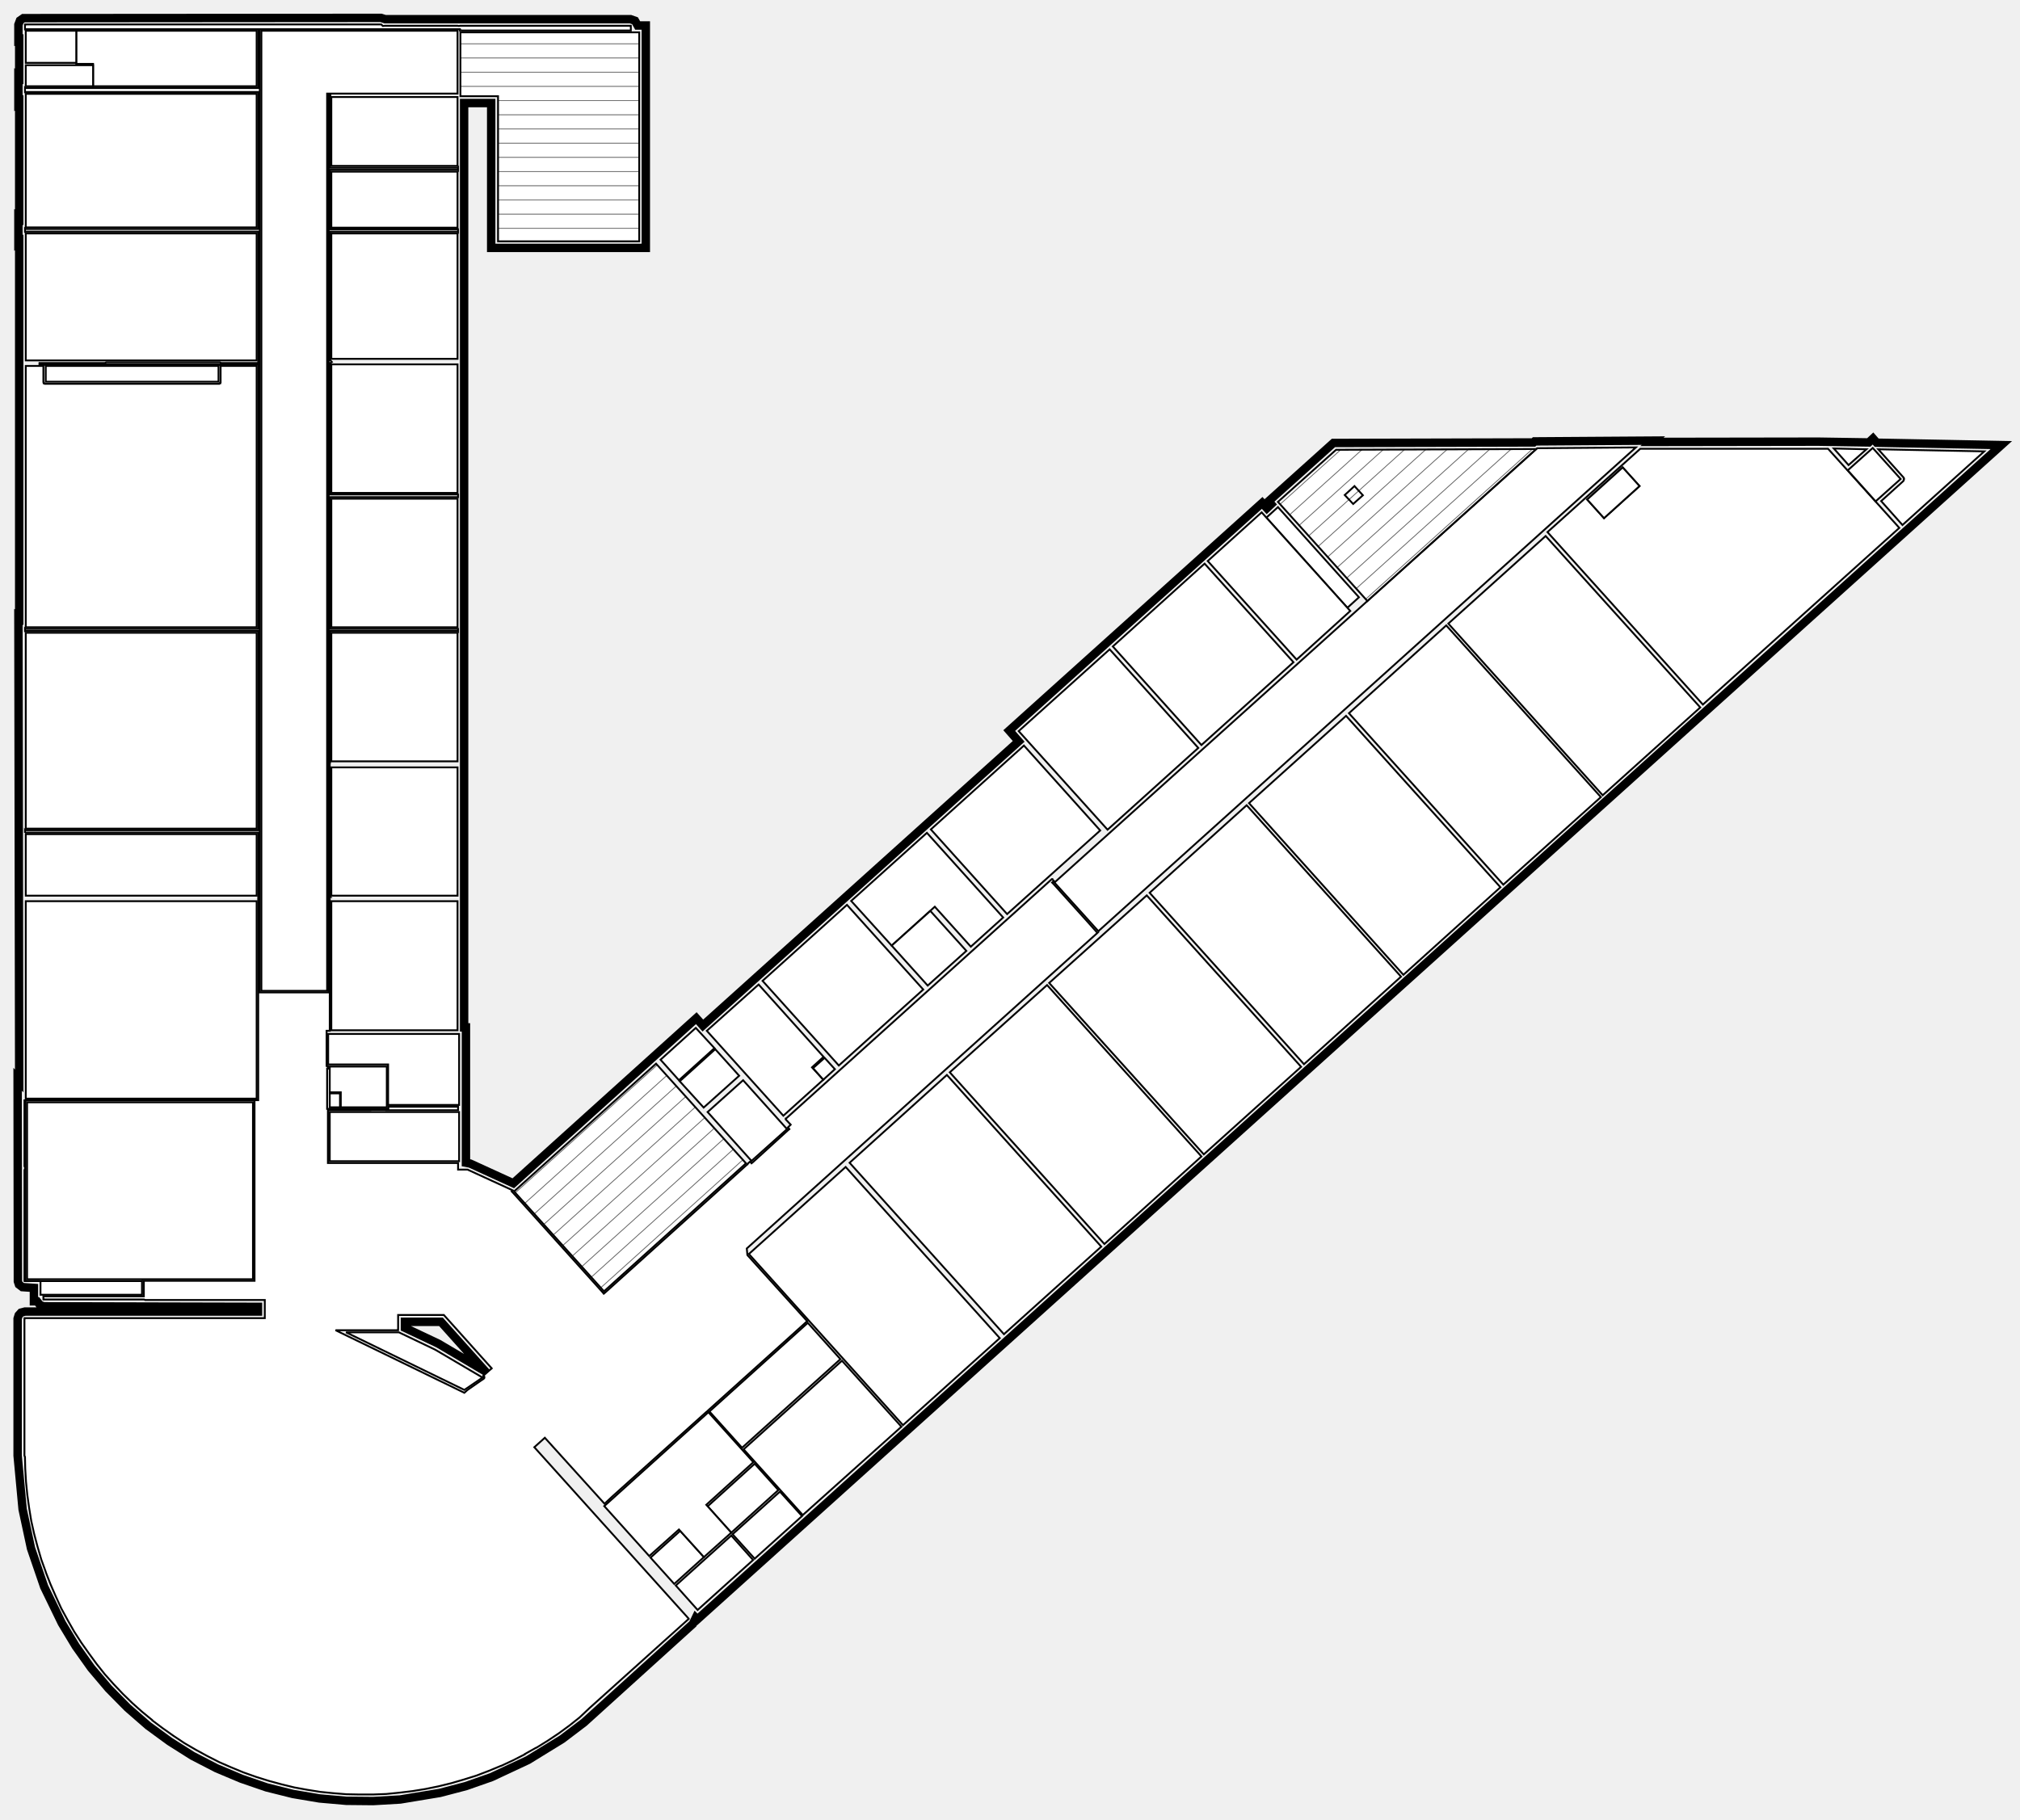
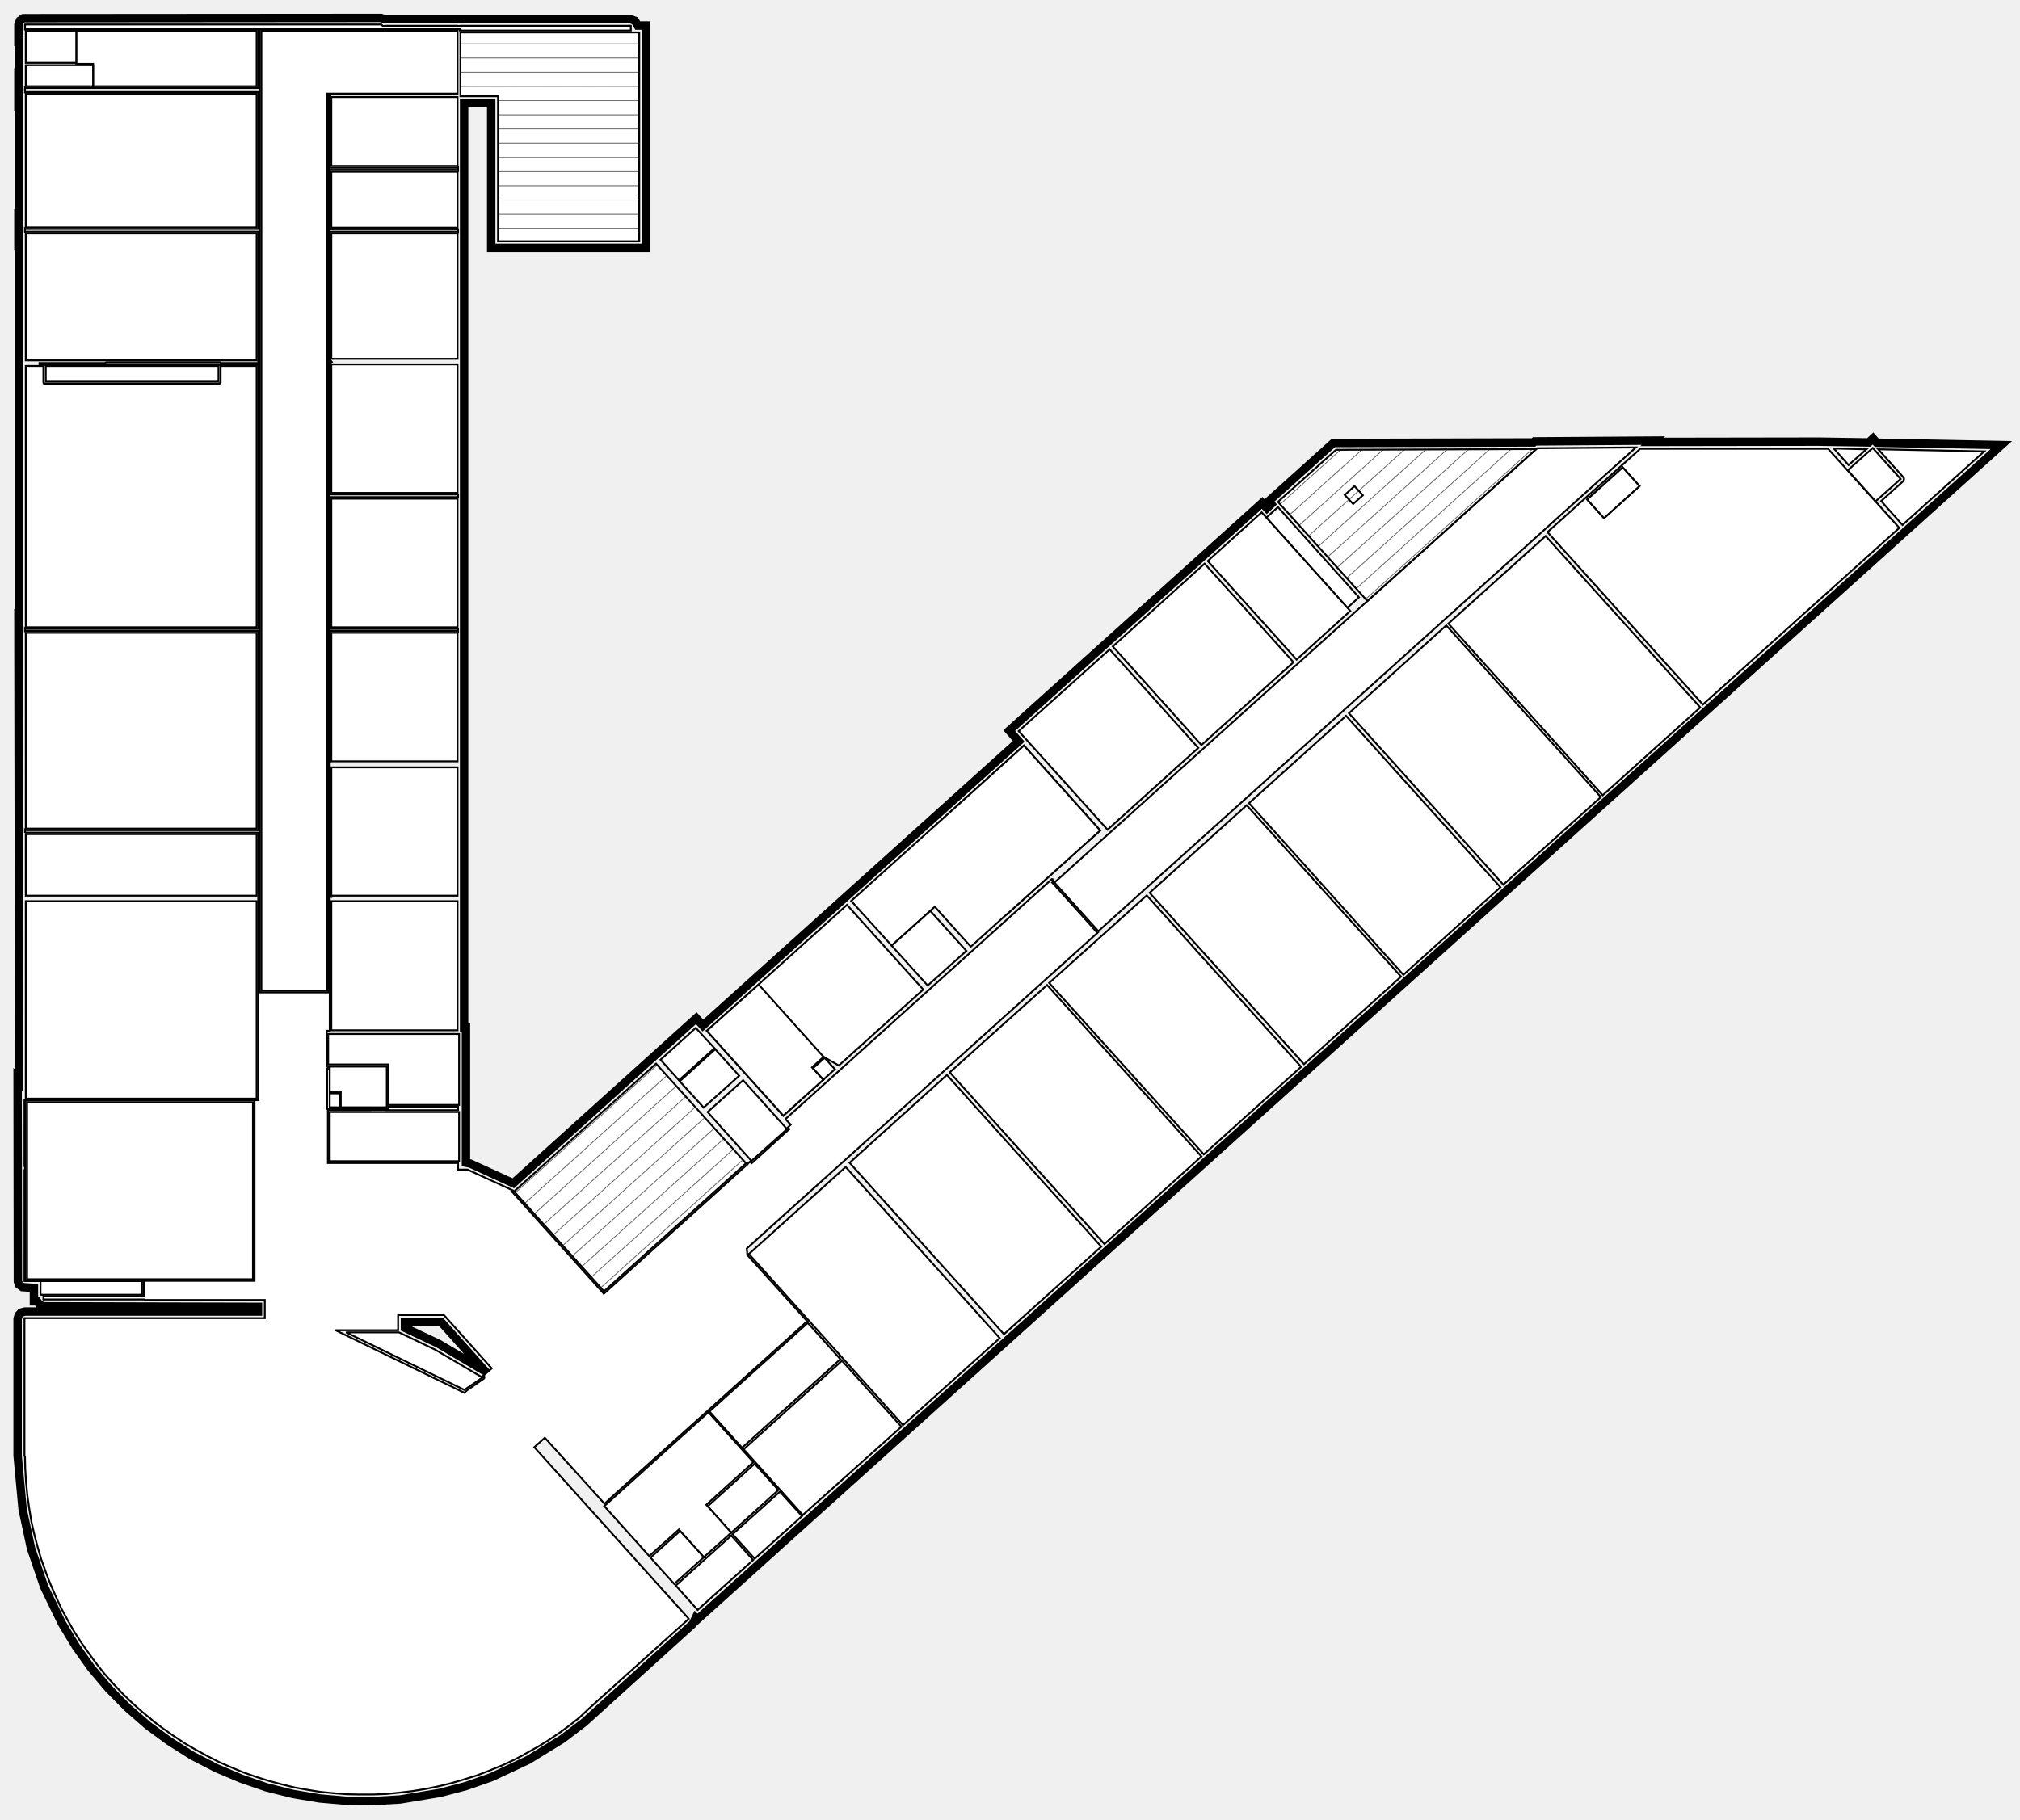
<svg xmlns="http://www.w3.org/2000/svg" viewBox="-9.4 -11.1 768.2 692.0" width="384.1mm" height="346.0mm">
  <style>.room{stroke:#000;stroke-width:.7}.out{fill:none;stroke:#000;stroke-width:3.2}.deco{fill:none;stroke:#000;stroke-width:.5}</style>
  <defs>
    <pattern id="t0" patternUnits="userSpaceOnUse" width="5.4" height="5.4">
      <path d="M0 0H5.4" stroke="#000" stroke-width=".35" />
    </pattern>
    <pattern id="t42" patternUnits="userSpaceOnUse" width="5.4" height="5.4" patternTransform="rotate(-42)">
      <path d="M0 0H5.4" stroke="#000" stroke-width=".35" />
    </pattern>
  </defs>
  <g id="pomieszczenia">
    <path id="room-0-01" class="room" fill="#fff" fill-rule="evenodd" d="M-0.1 432.4L-0.1 432.4L-0.1 432.5L-0.1 432.5L0.2 433.2L-0.1 434.0L-0.1 434.0L-0.1 434.0L-0.1 434.0L-0.1 476.0L-0.1 476.0L-0.1 476.0L-0.1 476.0L-0.1 476.1L-0.1 476.1L-0.1 476.1L-0.1 476.1L-0.0 476.1L-0.0 476.2L-0.0 476.2L0.0 476.2L0.0 476.2L0.1 476.2L0.1 476.2L0.1 476.2L0.1 476.2L5.4 476.2L5.4 476.1L5.4 476.1L0.9 476.1L0.3 476.1L0.3 475.5L0.3 408.2L0.3 407.5L0.9 407.5L86.8 407.5L87.4 407.5L87.4 408.2L87.4 475.5L87.4 476.1L86.8 476.1L45.3 476.1L45.2 476.1L45.2 476.1L45.3 476.2L45.3 476.2L45.3 481.4L45.3 482.0L44.6 482.0L7.1 482.0L7.1 483.0L7.1 483.0L7.1 483.0L7.1 483.1L7.1 483.1L7.1 483.1L7.1 483.1L7.1 483.1L7.2 483.1L7.2 483.1L7.2 483.2L7.2 483.2L7.2 483.2L7.2 483.2L7.3 483.2L7.3 483.2L7.3 483.2L45.4 483.2L45.8 483.4L45.8 483.4L45.9 483.4L45.9 483.4L45.9 483.4L91.3 483.4L91.3 490.3L0.1 490.3L0.1 490.3L0.1 490.3L0.1 490.3L0.0 490.3L0.0 490.3L-0.0 490.3L-0.0 490.3L-0.0 490.4L-0.1 490.4L-0.1 490.4L-0.1 490.4L-0.1 490.4L-0.1 490.5L-0.1 490.5L-0.1 490.5L-0.1 490.5L-0.1 542.6L-0.1 542.6L-0.1 542.6L-0.1 542.6L-0.1 542.6L0.1 543.1L0.2 547.6L0.2 547.6L0.5 552.6L0.5 552.6L1.0 557.6L1.0 557.6L1.7 562.6L1.7 562.6L2.5 567.5L2.5 567.5L3.6 572.4L3.6 572.4L4.9 577.3L4.9 577.3L6.3 582.1L6.3 582.1L8.0 586.8L8.0 586.9L9.8 591.5L9.8 591.5L11.8 596.1L11.8 596.1L13.9 600.7L13.9 600.7L16.3 605.1L16.3 605.1L18.8 609.5L18.8 609.5L21.5 613.7L21.5 613.7L24.4 617.8L24.4 617.8L27.4 621.9L27.4 621.9L30.5 625.8L30.5 625.8L33.8 629.5L33.8 629.5L37.3 633.2L37.3 633.2L40.9 636.7L40.9 636.7L44.6 640.0L44.6 640.0L48.5 643.2L48.5 643.3L52.5 646.3L52.5 646.3L56.6 649.2L56.6 649.2L60.8 652.0L60.8 652.0L65.1 654.5L65.1 654.5L69.5 656.9L69.5 656.9L74.0 659.2L74.0 659.2L78.6 661.2L78.6 661.2L83.2 663.1L83.2 663.1L88.0 664.8L88.0 664.8L92.8 666.3L92.8 666.3L97.6 667.6L97.6 667.6L102.5 668.8L102.5 668.8L107.4 669.7L107.4 669.7L112.4 670.5L112.4 670.5L117.4 671.0L117.4 671.0L122.4 671.4L122.4 671.4L127.4 671.5L127.4 671.5L132.4 671.5L132.4 671.5L137.5 671.3L137.5 671.3L142.5 670.8L142.5 670.8L147.5 670.2L147.5 670.2L152.4 669.4L152.4 669.4L157.3 668.4L157.3 668.4L162.2 667.2L162.2 667.2L167.0 665.8L167.0 665.8L171.8 664.3L171.8 664.3L176.5 662.5L176.5 662.5L181.1 660.6L181.2 660.6L185.7 658.5L185.7 658.5L190.2 656.2L190.2 656.1L194.5 653.7L194.6 653.7L198.8 651.1L198.8 651.1L203.0 648.3L203.0 648.3L207.1 645.3L207.1 645.3L211.0 642.2L211.0 642.2L214.7 638.7L252.4 604.8L252.4 604.8L252.4 604.7L252.4 604.7L252.4 604.7L252.4 604.7L252.5 604.7L252.5 604.6L252.5 604.6L252.5 604.6L252.5 604.6L252.5 604.6L252.4 604.5L252.4 604.5L252.4 604.5L252.4 604.5L252.4 604.5L193.8 539.4L197.8 535.8L220.5 560.9L223.4 558.2L259.2 526.0L259.2 526.0L259.6 525.7L259.6 525.7L259.7 525.6L259.8 525.6L259.8 525.6L259.8 525.5L260.0 525.3L291.1 497.3L297.4 491.6L297.5 491.6L297.6 491.5L297.6 491.5L274.9 466.4L274.8 466.2L274.8 466.0L274.8 466.0L274.6 463.8L407.9 343.8L408.0 343.7L408.0 343.7L408.0 343.7L408.0 343.7L408.0 343.7L407.9 343.7L407.8 343.6L404.8 340.2L391.2 325.1L390.7 324.6L391.2 324.2L391.4 324.0L390.8 323.4L390.8 323.4L390.8 323.4L390.8 323.4L390.8 323.4L390.8 323.3L390.7 323.3L390.7 323.3L390.7 323.3L390.7 323.3L390.6 323.3L390.6 323.3L390.6 323.3L390.6 323.3L390.6 323.3L390.6 323.3L390.5 323.4L390.5 323.4L390.5 323.4L289.5 414.4L289.4 414.4L289.4 414.4L289.4 414.4L289.4 414.4L289.4 414.4L289.4 414.4L289.4 414.5L289.4 414.5L289.4 414.5L289.4 414.5L289.4 414.5L289.4 414.6L289.4 414.6L289.4 414.6L289.4 414.6L289.4 414.7L289.4 414.7L291.3 416.7L290.2 417.8L290.4 417.9L290.8 418.4L290.3 418.8L276.9 431.0L276.4 431.4L276.0 430.9L275.8 430.8L275.8 430.8L274.9 431.6L274.9 431.6L274.9 431.6L274.9 431.8L274.7 431.9L262.1 443.3L220.7 480.6L220.2 481.0L219.8 480.5L185.6 442.5L185.2 442.1L185.6 441.7L185.6 441.7L185.6 441.7L185.6 441.7L168.4 433.8L168.4 433.8L168.4 433.8L168.4 433.8L168.4 433.8L168.3 433.8L168.3 433.8L164.8 433.8L164.8 431.3L116.0 431.3L115.3 431.3L115.3 430.6L115.3 411.9L115.3 411.2L116.0 411.2L131.6 411.2L131.7 411.1L137.5 411.1L137.5 411.2L164.8 411.2L164.8 409.9L138.3 409.9L138.3 410.1L138.3 410.7L137.7 410.7L120.2 410.7L120.1 410.7L120.1 410.7L120.0 410.7L120.0 410.7L119.9 410.7L119.9 410.7L116.0 410.7L115.0 410.7L115.0 395.4L115.3 395.4L115.3 394.6L115.3 394.5L115.3 394.5L115.3 394.5L115.3 394.5L114.8 394.4L114.8 393.8L114.8 382.2L114.8 381.0L116.0 381.0L116.0 381.0L116.0 380.9L116.0 380.8L116.0 331.7L116.0 330.1L116.2 330.1L116.2 330.1L116.2 330.1L116.0 329.9L116.0 329.6L116.0 280.8L116.0 279.0L116.1 279.0L116.1 278.9L116.1 278.9L116.0 278.8L116.0 278.5L116.0 229.6L116.0 228.9L116.6 228.9L164.6 228.9L164.7 228.9L164.8 229.0L164.8 229.0L164.8 228.1L164.8 228.1L164.7 228.1L164.6 228.1L116.6 228.1L116.0 228.1L116.0 227.5L116.0 178.6L116.0 178.0L116.6 178.0L164.6 178.0L164.7 178.0L164.8 178.0L164.8 178.0L164.8 177.0L164.8 177.0L164.7 177.0L164.6 177.0L116.6 177.0L116.0 177.0L116.0 176.4L116.0 127.5L116.0 127.2L116.2 127.0L116.2 127.0L116.8 126.6L116.1 125.8L116.1 125.8L116.0 125.6L116.0 125.4L116.0 77.7L116.0 77.0L116.6 77.0L164.6 77.0L164.7 77.0L164.8 77.1L164.8 77.1L164.8 76.1L164.8 76.1L164.7 76.1L164.6 76.1L116.6 76.1L116.0 76.1L116.0 75.5L116.0 54.2L116.0 53.5L116.6 53.5L164.6 53.5L164.7 53.5L164.8 53.6L164.8 53.6L164.8 52.6L164.8 52.6L164.7 52.7L164.6 52.7L116.6 52.7L116.0 52.7L116.0 52.0L116.0 25.8L116.0 25.2L116.5 25.1L116.6 25.1L115.6 25.1L115.6 365.8L115.6 366.4L115.0 366.4L90.0 366.4L89.4 366.4L89.4 365.8L89.4 0.6L89.4 0.0L90.0 0.0L164.6 0.0L165.5 0.0L165.5 0.5L165.6 0.5L165.9 0.4L166.2 0.5L230.5 0.5L230.5 -1.1L230.5 -1.1L230.5 -1.1L230.5 -1.1L230.5 -1.1L230.5 -1.2L230.5 -1.2L230.5 -1.2L230.5 -1.2L230.4 -1.2L230.4 -1.2L230.4 -1.2L230.4 -1.3L230.4 -1.3L230.3 -1.3L230.3 -1.3L230.3 -1.3L165.7 -1.3L165.6 -1.3L165.6 -1.3L165.1 -1.2L164.6 -1.3L164.6 -1.3L164.6 -1.3L137.0 -1.3L136.2 -1.2L135.6 -1.8L135.6 -1.8L135.6 -1.8L135.5 -1.8L135.5 -1.8L135.5 -1.8L135.5 -1.8L135.4 -1.8L0.3 -1.8L0.3 -1.8L0.3 -1.8L0.3 -1.8L0.2 -1.8L0.2 -1.8L0.2 -1.8L0.2 -1.8L0.2 -1.7L0.2 -1.7L0.1 -1.7L0.1 -1.7L0.1 -1.7L0.1 -1.7L0.1 -1.6L0.1 -1.6L0.1 -1.6L0.1 0.1L0.1 0.1L0.2 0.1L0.3 0.0L0.4 0.0L88.2 0.0L88.8 0.0L88.8 0.6L88.8 21.7L88.8 22.4L88.2 22.4L0.4 22.4L0.2 22.4L0.1 22.3L0.1 22.3L0.1 24.0L0.1 24.0L0.2 24.0L0.3 23.9L0.4 23.9L88.2 23.9L88.8 23.9L88.8 24.6L88.8 75.4L88.8 76.0L88.2 76.0L0.4 76.0L0.2 76.0L0.1 75.9L0.1 75.9L0.1 75.9L0.1 77.1L0.1 77.1L0.2 77.1L0.3 77.0L0.4 77.0L88.2 77.0L88.8 77.0L88.8 77.7L88.8 126.0L88.8 127.0L74.7 127.0L74.2 126.7L74.2 126.7L74.2 126.7L74.1 126.7L74.1 126.7L74.1 126.7L31.1 126.7L31.0 126.7L31.0 126.7L31.0 126.7L31.0 126.7L31.0 126.7L30.5 127.0L5.8 127.0L5.8 127.0L5.8 127.0L5.8 127.0L5.8 127.0L5.7 127.0L5.7 127.0L5.7 127.0L5.7 127.0L5.7 127.1L5.6 127.1L5.6 127.1L5.6 127.1L5.6 127.1L5.6 127.2L5.6 127.2L5.6 127.2L5.6 127.5L7.1 127.5L7.3 127.5L7.5 127.7L7.5 127.7L7.5 127.7L7.7 127.5L8.0 127.5L73.7 127.5L73.9 127.5L74.1 127.7L74.1 127.7L74.1 127.7L74.3 127.5L74.5 127.5L88.2 127.5L88.8 127.5L88.8 128.1L88.8 227.5L88.8 228.1L88.2 228.1L0.4 228.1L0.2 228.1L0.1 228.0L0.1 228.0L0.1 228.0L0.1 229.0L0.1 229.0L0.2 229.0L0.3 228.9L0.4 228.9L88.2 228.9L88.8 228.9L88.8 229.6L88.8 304.1L88.8 304.7L88.2 304.7L0.4 304.7L0.2 304.7L0.1 304.6L0.1 304.6L0.1 304.6L0.1 305.7L0.1 305.6L0.1 305.6L0.2 305.6L0.4 305.6L88.2 305.6L88.8 305.6L88.8 306.2L88.8 329.6L88.8 329.9L88.6 330.1L88.6 330.1L88.5 330.1L88.8 330.1L88.8 331.7L88.8 406.8L88.8 407.4L88.2 407.4L0.4 407.4L0.1 407.4L-0.1 407.2L-0.1 407.2L-0.1 407.1L-0.1 432.4ZM168.7 517.4L168.3 517.7L167.2 518.7L118.2 494.9L141.8 494.9L141.8 494.9L141.8 494.9L141.9 494.9L141.9 494.9L141.9 494.8L141.9 494.8L141.9 494.8L142.0 494.8L142.0 494.8L142.0 494.8L142.0 494.8L142.0 494.7L142.0 494.7L142.0 494.7L142.0 494.7L142.0 494.7L142.0 489.1L159.4 489.1L177.6 509.4L174.4 512.2L174.4 512.2L174.4 512.3L174.4 512.3L174.4 512.3L174.5 512.3L174.5 512.4L174.6 512.4L174.6 512.4L174.7 512.5L174.7 512.6L174.7 512.6L174.7 512.7L174.8 512.7L174.8 512.8L174.8 512.8L174.8 512.9L174.8 513.0L174.8 513.0L174.7 513.1L174.7 513.2L174.7 513.2L174.6 513.3L174.6 513.3L174.5 513.4L174.5 513.4L173.3 514.2L168.7 517.4Z" />
    <path id="room-0-02" class="room" fill="#fff" fill-rule="evenodd" d="M90.0 0.6L164.6 0.6L164.6 24.5L115.0 24.5L115.0 365.8L90.0 365.8L90.0 0.6Z" />
    <path id="room-0-03" class="room" fill="#fff" fill-rule="evenodd" d="M165.7 1.2L233.7 1.2L233.7 80.7L180.0 80.7L180.0 25.5L165.7 25.5L165.7 1.2Z" />
    <path id="room-0-04" class="room" fill="#fff" fill-rule="evenodd" d="M19.6 0.6L88.2 0.6L88.2 21.7L26.0 21.7L26.0 13.2L19.6 13.2L19.6 0.6Z" />
    <path id="room-0-05" class="room" fill="#fff" fill-rule="evenodd" d="M0.4 13.7L26.0 13.7L26.0 21.7L0.4 21.7L0.4 13.7Z" />
    <path id="room-0-06" class="room" fill="#fff" fill-rule="evenodd" d="M0.4 0.6L19.6 0.6L19.6 12.8L0.4 12.8L0.4 0.6Z" />
    <path id="room-0-07" class="room" fill="#fff" fill-rule="evenodd" d="M0.4 24.6L88.2 24.6L88.2 75.4L0.4 75.4L0.4 24.6Z" />
    <path id="room-0-08" class="room" fill="#fff" fill-rule="evenodd" d="M0.4 77.7L88.2 77.7L88.2 126.0L0.4 126.0L0.4 77.7Z" />
    <path id="room-0-09" class="room" fill="#fff" fill-rule="evenodd" d="M8.0 128.1L73.7 128.1L73.7 134.1L8.0 134.1L8.0 128.1Z" />
    <path id="room-0-10" class="room" fill="#fff" fill-rule="evenodd" d="M0.4 128.1L0.4 227.5L88.2 227.5L88.2 128.1L74.5 128.1L74.5 134.1L74.5 134.2L74.5 134.2L74.5 134.3L74.5 134.4L74.4 134.5L74.4 134.6L74.3 134.6L74.3 134.7L74.2 134.7L74.1 134.8L74.1 134.8L74.0 134.9L73.9 134.9L73.8 134.9L73.8 134.9L73.7 134.9L8.0 134.9L7.9 134.9L7.8 134.9L7.7 134.9L7.6 134.9L7.5 134.8L7.5 134.8L7.4 134.7L7.3 134.7L7.3 134.6L7.2 134.6L7.2 134.5L7.2 134.4L7.1 134.3L7.1 134.2L7.1 134.2L7.1 134.1L7.1 128.1L0.4 128.1Z" />
    <path id="room-0-11" class="room" fill="#fff" fill-rule="evenodd" d="M0.4 229.6L88.2 229.6L88.2 304.1L0.4 304.1L0.4 229.6Z" />
    <path id="room-0-12" class="room" fill="#fff" fill-rule="evenodd" d="M0.4 306.2L88.2 306.2L88.2 329.6L0.4 329.6L0.4 306.2Z" />
    <path id="room-0-14" class="room" fill="#fff" fill-rule="evenodd" d="M0.4 331.7L88.2 331.7L88.2 406.8L0.4 406.8L0.4 331.7Z" />
    <path id="room-0-15" class="room" fill="#fff" fill-rule="evenodd" d="M0.9 408.2L86.8 408.2L86.8 475.5L0.9 475.5L0.9 408.2Z" />
    <path id="room-0-16" class="room" fill="#fff" fill-rule="evenodd" d="M6.0 476.2L44.6 476.2L44.6 481.4L6.0 481.4L6.0 476.2Z" />
    <path id="room-0-17" class="room" fill="#fff" fill-rule="evenodd" d="M122.2 495.7L142.3 495.7L156.1 502.3L174.1 512.9L167.2 517.6L122.2 495.7Z" />
    <path id="room-0-20" class="room" fill="#fff" fill-rule="evenodd" d="M260.4 525.8L297.8 492.1L310.2 505.9L272.8 539.6L260.4 525.8Z" />
    <path id="room-0-21" class="room" fill="#fff" fill-rule="evenodd" d="M273.4 540.2L310.8 506.5L333.4 531.6L295.9 565.2L273.4 540.2Z" />
    <path id="room-0-22" class="room" fill="#fff" fill-rule="evenodd" d="M269.2 572.5L287.2 556.3L295.6 565.6L277.6 581.8L269.2 572.5Z" />
    <path id="room-0-23" class="room" fill="#fff" fill-rule="evenodd" d="M247.6 592.0L268.7 573.0L277.0 582.3L255.9 601.3L247.6 592.0Z" />
    <path id="room-0-25" class="room" fill="#fff" fill-rule="evenodd" d="M259.7 561.9L277.6 545.7L286.6 555.7L268.7 571.9L259.7 561.9Z" />
    <path id="room-0-26" class="room" fill="#fff" fill-rule="evenodd" d="M238.0 581.4L249.3 571.2L258.3 581.2L247.0 591.4L238.0 581.4Z" />
    <path id="room-0-27" class="room" fill="#fff" fill-rule="evenodd" d="M277.1 545.1L260.0 526.1L220.4 561.8L237.5 580.8L248.8 570.7L258.3 581.2L268.7 571.9L259.2 561.3L277.1 545.1Z" />
    <path id="room-0-28" class="room" fill="#fff" fill-rule="evenodd" d="M275.4 465.9L312.2 432.8L370.8 497.9L334.0 531.0L275.4 465.9Z" />
    <path id="room-0-29" class="room" fill="#fff" fill-rule="evenodd" d="M313.7 431.2L350.7 397.8L409.4 463.1L372.4 496.4L313.7 431.2Z" />
    <path id="room-0-30" class="room" fill="#fff" fill-rule="evenodd" d="M351.8 396.8L388.8 363.6L447.5 428.8L410.6 462.1L351.8 396.8Z" />
    <path id="room-0-31" class="room" fill="#fff" fill-rule="evenodd" d="M389.6 362.8L426.7 329.5L485.4 394.7L448.4 428.0L389.6 362.8Z" />
    <path id="room-0-32" class="room" fill="#fff" fill-rule="evenodd" d="M427.8 328.5L464.7 295.2L523.4 360.4L486.5 393.7L427.8 328.5Z" />
    <path id="room-0-33" class="room" fill="#fff" fill-rule="evenodd" d="M465.6 294.4L502.5 261.2L561.2 326.4L524.3 359.7L465.6 294.4Z" />
    <path id="room-0-34" class="room" fill="#fff" fill-rule="evenodd" d="M503.6 260.2L540.6 226.8L599.4 292.1L562.3 325.4L503.6 260.2Z" />
    <path id="room-0-35" class="room" fill="#fff" fill-rule="evenodd" d="M541.4 226.1L578.4 192.8L637.2 258.0L600.1 291.4L541.4 226.1Z" />
    <path id="room-0-36" class="room" fill="#fff" fill-rule="evenodd" d="M638.2 256.9L712.9 189.7L685.8 159.6L614.4 159.6L579.1 191.3L638.2 256.9ZM607.7 166.7L614.1 173.8L600.6 186.0L594.2 178.9L607.7 166.7Z" />
    <path id="room-0-37" class="room" fill="#fff" fill-rule="evenodd" d="M693.3 167.8L702.8 159.3L713.4 171.1L703.9 179.6L693.3 167.8Z" />
    <path id="room-0-38" class="room" fill="#fff" fill-rule="evenodd" d="M688.0 159.5L693.6 165.8L700.4 159.8L688.0 159.5ZM714.1 188.6L745.2 160.6L704.9 159.8L714.3 170.3L714.4 170.4L714.5 170.5L714.5 170.6L714.6 170.7L714.6 170.8L714.7 170.9L714.7 171.1L714.7 171.2L714.6 171.3L714.6 171.4L714.6 171.6L714.5 171.7L714.5 171.8L714.4 171.9L714.3 172.0L714.2 172.1L706.0 179.5L714.1 188.6Z" />
    <path id="room-0-40" class="room" fill="#fff" fill-rule="evenodd" d="M594.2 178.9L607.7 166.7L614.1 173.8L600.6 186.0L594.2 178.9Z" />
    <path id="room-0-41" class="room" fill="#fff" fill-rule="evenodd" d="M391.6 324.6L575.2 159.4L612.7 159.1L408.3 343.1L391.6 324.6Z" />
    <path id="room-0-42" class="room" fill="#fff" fill-rule="evenodd" d="M476.6 179.8L498.7 160.0L574.8 159.7L510.6 217.5L476.6 179.8Z" />
    <path id="room-0-43" class="room" fill="#fff" fill-rule="evenodd" d="M502.0 177.2L505.7 173.8L508.9 177.3L505.2 180.6L502.0 177.2Z" />
    <path id="room-0-44" class="room" fill="#fff" fill-rule="evenodd" d="M472.2 185.8L476.6 181.8L507.4 216.1L503.0 220.1L472.2 185.8Z" />
    <path id="room-0-45" class="room" fill="#fff" fill-rule="evenodd" d="M413.8 234.8L448.7 203.3L482.5 240.8L447.5 272.3L413.8 234.8Z" />
    <path id="room-0-45b" class="room" fill="#fff" fill-rule="evenodd" d="M449.9 202.3L470.4 183.8L504.1 221.3L483.7 239.8L449.9 202.3Z" />
    <path id="room-0-46" class="room" fill="#fff" fill-rule="evenodd" d="M378.0 267.0L412.6 235.9L446.3 273.4L411.8 304.5L378.0 267.0Z" />
    <path id="room-0-47" class="room" fill="#fff" fill-rule="evenodd" d="M344.6 304.4L380.0 272.5L409.0 304.8L373.6 336.6L344.6 304.4Z" />
-     <path id="room-0-48" class="room" fill="#fff" fill-rule="evenodd" d="M314.3 331.6L343.1 305.7L372.1 337.9L359.8 349.0L346.1 333.8L329.7 348.6L314.3 331.6Z" />
+     <path id="room-0-48" class="room" fill="#fff" fill-rule="evenodd" d="M343.1 305.7L344.6 304.4L380.0 272.5L409.0 304.8L373.6 336.6L372.1 337.9L359.8 349.0L346.1 333.8L329.7 348.6L314.3 331.6Z" />
    <path id="room-0-49" class="room" fill="#fff" fill-rule="evenodd" d="M329.7 348.6L344.4 335.4L358.1 350.6L343.4 363.8L329.7 348.6Z" />
-     <path id="room-0-50" class="room" fill="#fff" fill-rule="evenodd" d="M280.6 362.0L312.7 333.1L341.7 365.3L309.6 394.2L280.6 362.0Z" />
+     <path id="room-0-50" class="room" fill="#fff" fill-rule="evenodd" d="M280.6 362.0L312.7 333.1L341.7 365.3L309.6 394.2L303.8 390.9L299.4 394.9L303.7 399.6L288.5 413.3L259.4 381.0L279.1 363.4Z" />
    <path id="room-0-51" class="room" fill="#fff" fill-rule="evenodd" d="M259.4 381.0L279.1 363.4L303.8 390.9L299.4 394.9L303.7 399.6L288.5 413.3L259.4 381.0Z" />
    <path id="room-0-52" class="room" fill="#fff" fill-rule="evenodd" d="M299.8 395.2L304.2 391.3L308.1 395.6L303.7 399.6L299.8 395.2Z" />
    <path id="room-0-53" class="room" fill="#fff" fill-rule="evenodd" d="M259.7 411.9L273.2 399.8L289.9 418.4L276.4 430.5L259.7 411.9Z" />
    <path id="room-0-54" class="room" fill="#fff" fill-rule="evenodd" d="M249.1 400.2L262.6 388.0L271.7 398.1L258.2 410.2L249.1 400.2Z" />
    <path id="room-0-55" class="room" fill="#fff" fill-rule="evenodd" d="M241.8 392.0L255.2 379.9L262.3 387.6L248.8 399.8L241.8 392.0Z" />
    <path id="room-0-56" class="room" fill="#fff" fill-rule="evenodd" d="M186.1 442.1L240.1 393.5L274.3 431.4L220.3 480.1L186.1 442.1Z" />
    <path id="room-0-57" class="room" fill="#fff" fill-rule="evenodd" d="M116.0 411.9L165.2 411.9L165.2 430.6L116.0 430.6L116.0 411.9Z" />
    <path id="room-0-58" class="room" fill="#fff" fill-rule="evenodd" d="M116.0 394.6L137.7 394.6L137.7 410.1L120.2 410.1L120.2 404.4L116.0 404.4L116.0 394.6Z" />
    <path id="room-0-59" class="room" fill="#fff" fill-rule="evenodd" d="M116.0 404.8L119.9 404.8L119.9 410.1L116.0 410.1L116.0 404.8Z" />
    <path id="room-0-60" class="room" fill="#fff" fill-rule="evenodd" d="M115.4 382.2L165.2 382.2L165.2 409.2L138.2 409.2L138.2 393.8L115.4 393.8L115.4 382.2Z" />
    <path id="room-0-61" class="room" fill="#fff" fill-rule="evenodd" d="M116.6 331.7L164.6 331.7L164.6 380.8L116.6 380.8L116.6 331.7Z" />
    <path id="room-0-62" class="room" fill="#fff" fill-rule="evenodd" d="M116.6 280.8L164.6 280.8L164.6 329.6L116.6 329.6L116.6 280.8Z" />
    <path id="room-0-63" class="room" fill="#fff" fill-rule="evenodd" d="M116.6 229.6L164.6 229.6L164.6 278.5L116.6 278.5L116.6 229.6Z" />
    <path id="room-0-64" class="room" fill="#fff" fill-rule="evenodd" d="M116.6 178.6L164.6 178.6L164.6 227.5L116.6 227.5L116.6 178.6Z" />
    <path id="room-0-65" class="room" fill="#fff" fill-rule="evenodd" d="M116.6 127.5L164.6 127.5L164.6 176.4L116.6 176.4L116.6 127.5Z" />
    <path id="room-0-66" class="room" fill="#fff" fill-rule="evenodd" d="M116.6 77.7L164.6 77.7L164.6 125.4L116.6 125.4L116.6 77.7Z" />
    <path id="room-0-67" class="room" fill="#fff" fill-rule="evenodd" d="M116.6 54.2L164.6 54.2L164.6 75.5L116.6 75.5L116.6 54.2Z" />
    <path id="room-0-68" class="room" fill="#fff" fill-rule="evenodd" d="M116.6 25.8L164.6 25.8L164.6 52.0L116.6 52.0L116.6 25.8Z" />
  </g>
  <g id="biegi" class="deco">
    <path d="M165.7 1.2L233.7 1.2L233.7 80.7L180.0 80.7L180.0 25.5L165.7 25.5L165.7 1.2Z" fill="url(#t0)" stroke="none" />
    <path d="M186.1 442.1L240.1 393.5L274.3 431.4L220.3 480.1L186.1 442.1Z" fill="url(#t42)" stroke="none" />
    <path d="M476.6 179.8L498.7 160.0L574.8 159.7L510.6 217.5L476.6 179.8Z" fill="url(#t42)" stroke="none" />
  </g>
  <path id="obrys" class="out" d="M-2.7 399.4L-2.6 476.3L-2.2 477.5L-0.9 478.5L3.5 478.8L3.5 483.9L4.7 483.9L5.8 485.3L7.2 485.8L88.7 486.0L88.7 487.8L0.1 487.8L-1.4 488.2L-2.3 489.2L-2.7 490.5L-2.7 542.6L-0.8 563.0L2.4 577.9L7.4 592.5L14.1 606.3L19.4 615.1L25.3 623.4L31.9 631.2L39.1 638.5L46.9 645.3L55.1 651.3L63.8 656.8L72.9 661.5L82.4 665.5L92.0 668.8L102.0 671.3L112.1 673.0L122.3 673.9L132.5 674.0L142.8 673.4L157.9 670.9L167.8 668.3L177.5 664.9L191.4 658.4L204.4 650.4L212.7 644.1L254.1 606.6L255.2 604.3L255.8 604.9L751.7 158.2L704.3 157.3L702.9 155.7L701.3 157.2L682.1 156.9L618.8 157.0L619.4 156.5L574.2 156.8L573.8 157.2L497.7 157.4L473.0 179.6L474.0 180.7L472.4 182.2L470.6 180.2L374.4 266.8L378.0 270.9L257.9 379.0L255.4 376.2L185.8 439.0L169.4 431.5L167.8 431.2L167.8 379.7L167.1 379.7L167.1 28.1L177.4 28.1L177.4 83.2L236.2 83.2L236.2 -1.4L233.1 -1.4L232.1 -3.2L230.4 -3.8L137.1 -3.8L135.5 -4.3L-0.5 -4.2L-1.8 -3.3L-2.4 -1.7L-2.4 4.2L-2.1 4.1L-2.1 18.0L-2.4 17.8L-2.4 28.2L-2.1 28.0L-2.1 71.6L-2.4 71.4L-2.4 81.3L-2.1 81.1L-2.1 223.7L-2.4 223.5L-2.1 400.1L-2.7 399.4ZM144.6 494.0L144.6 491.7L158.3 491.7L174.6 509.9L174.4 510.1L157.3 500.0L144.6 494.0Z" />
</svg>
